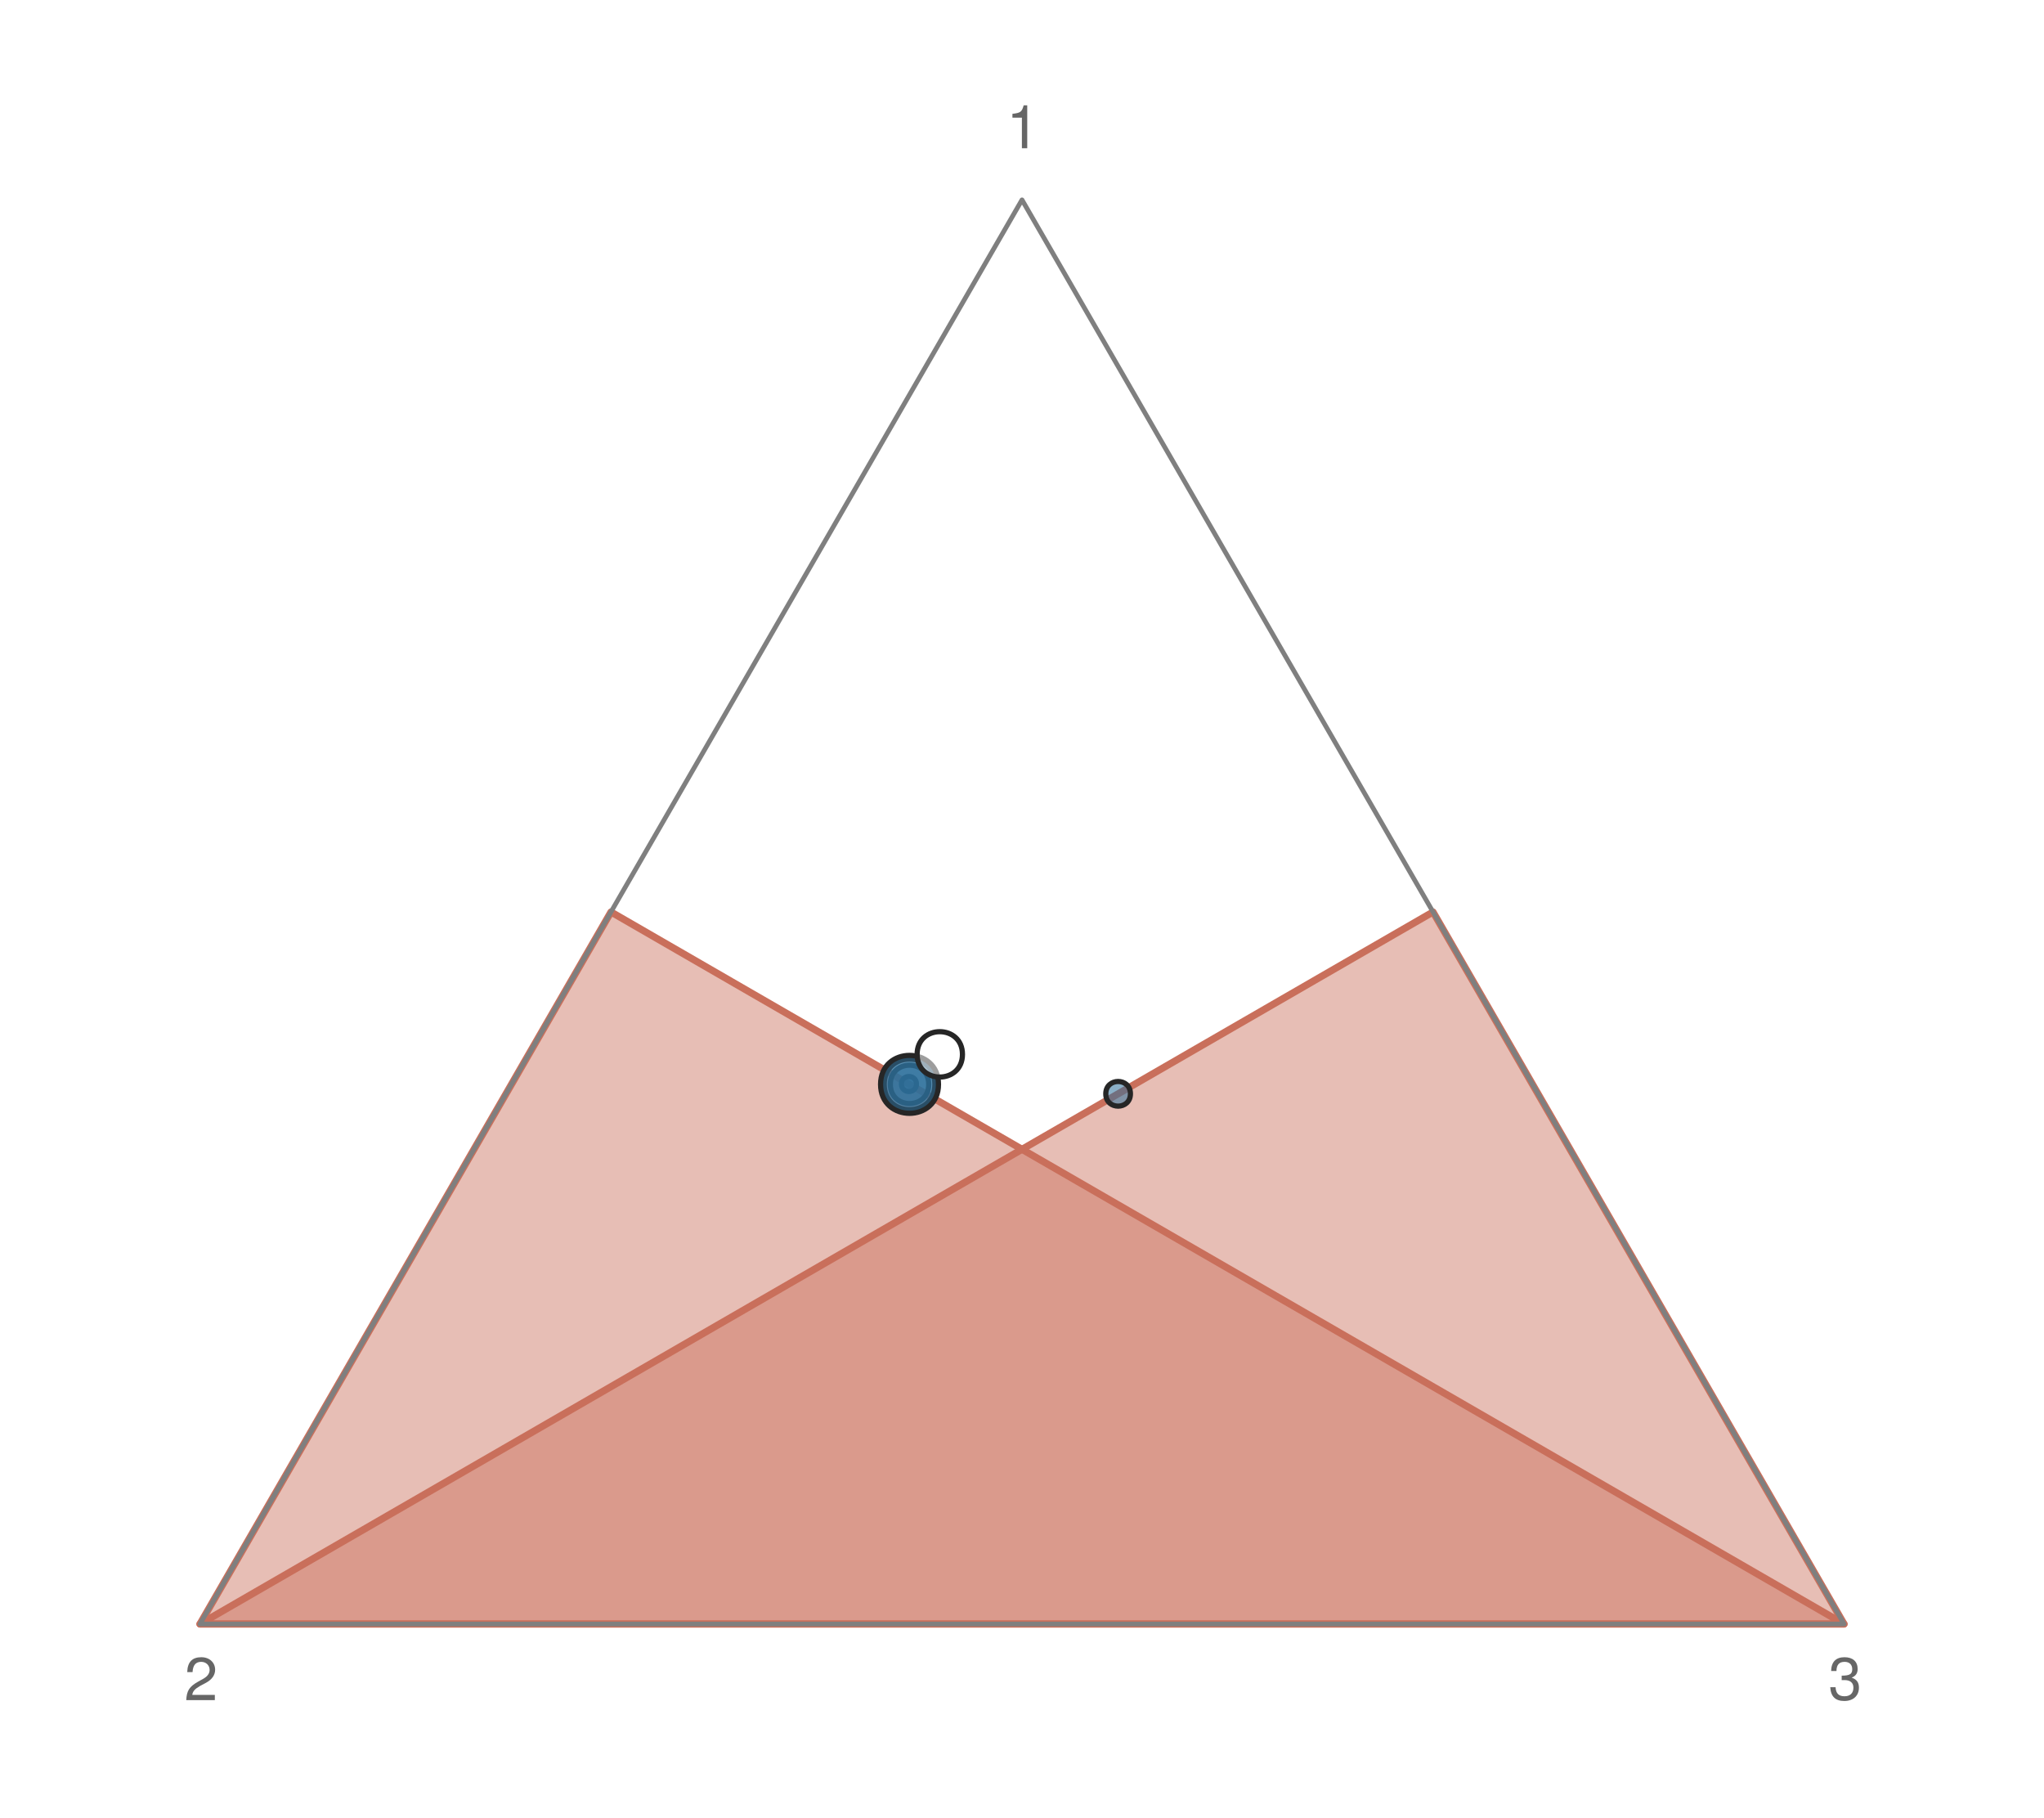
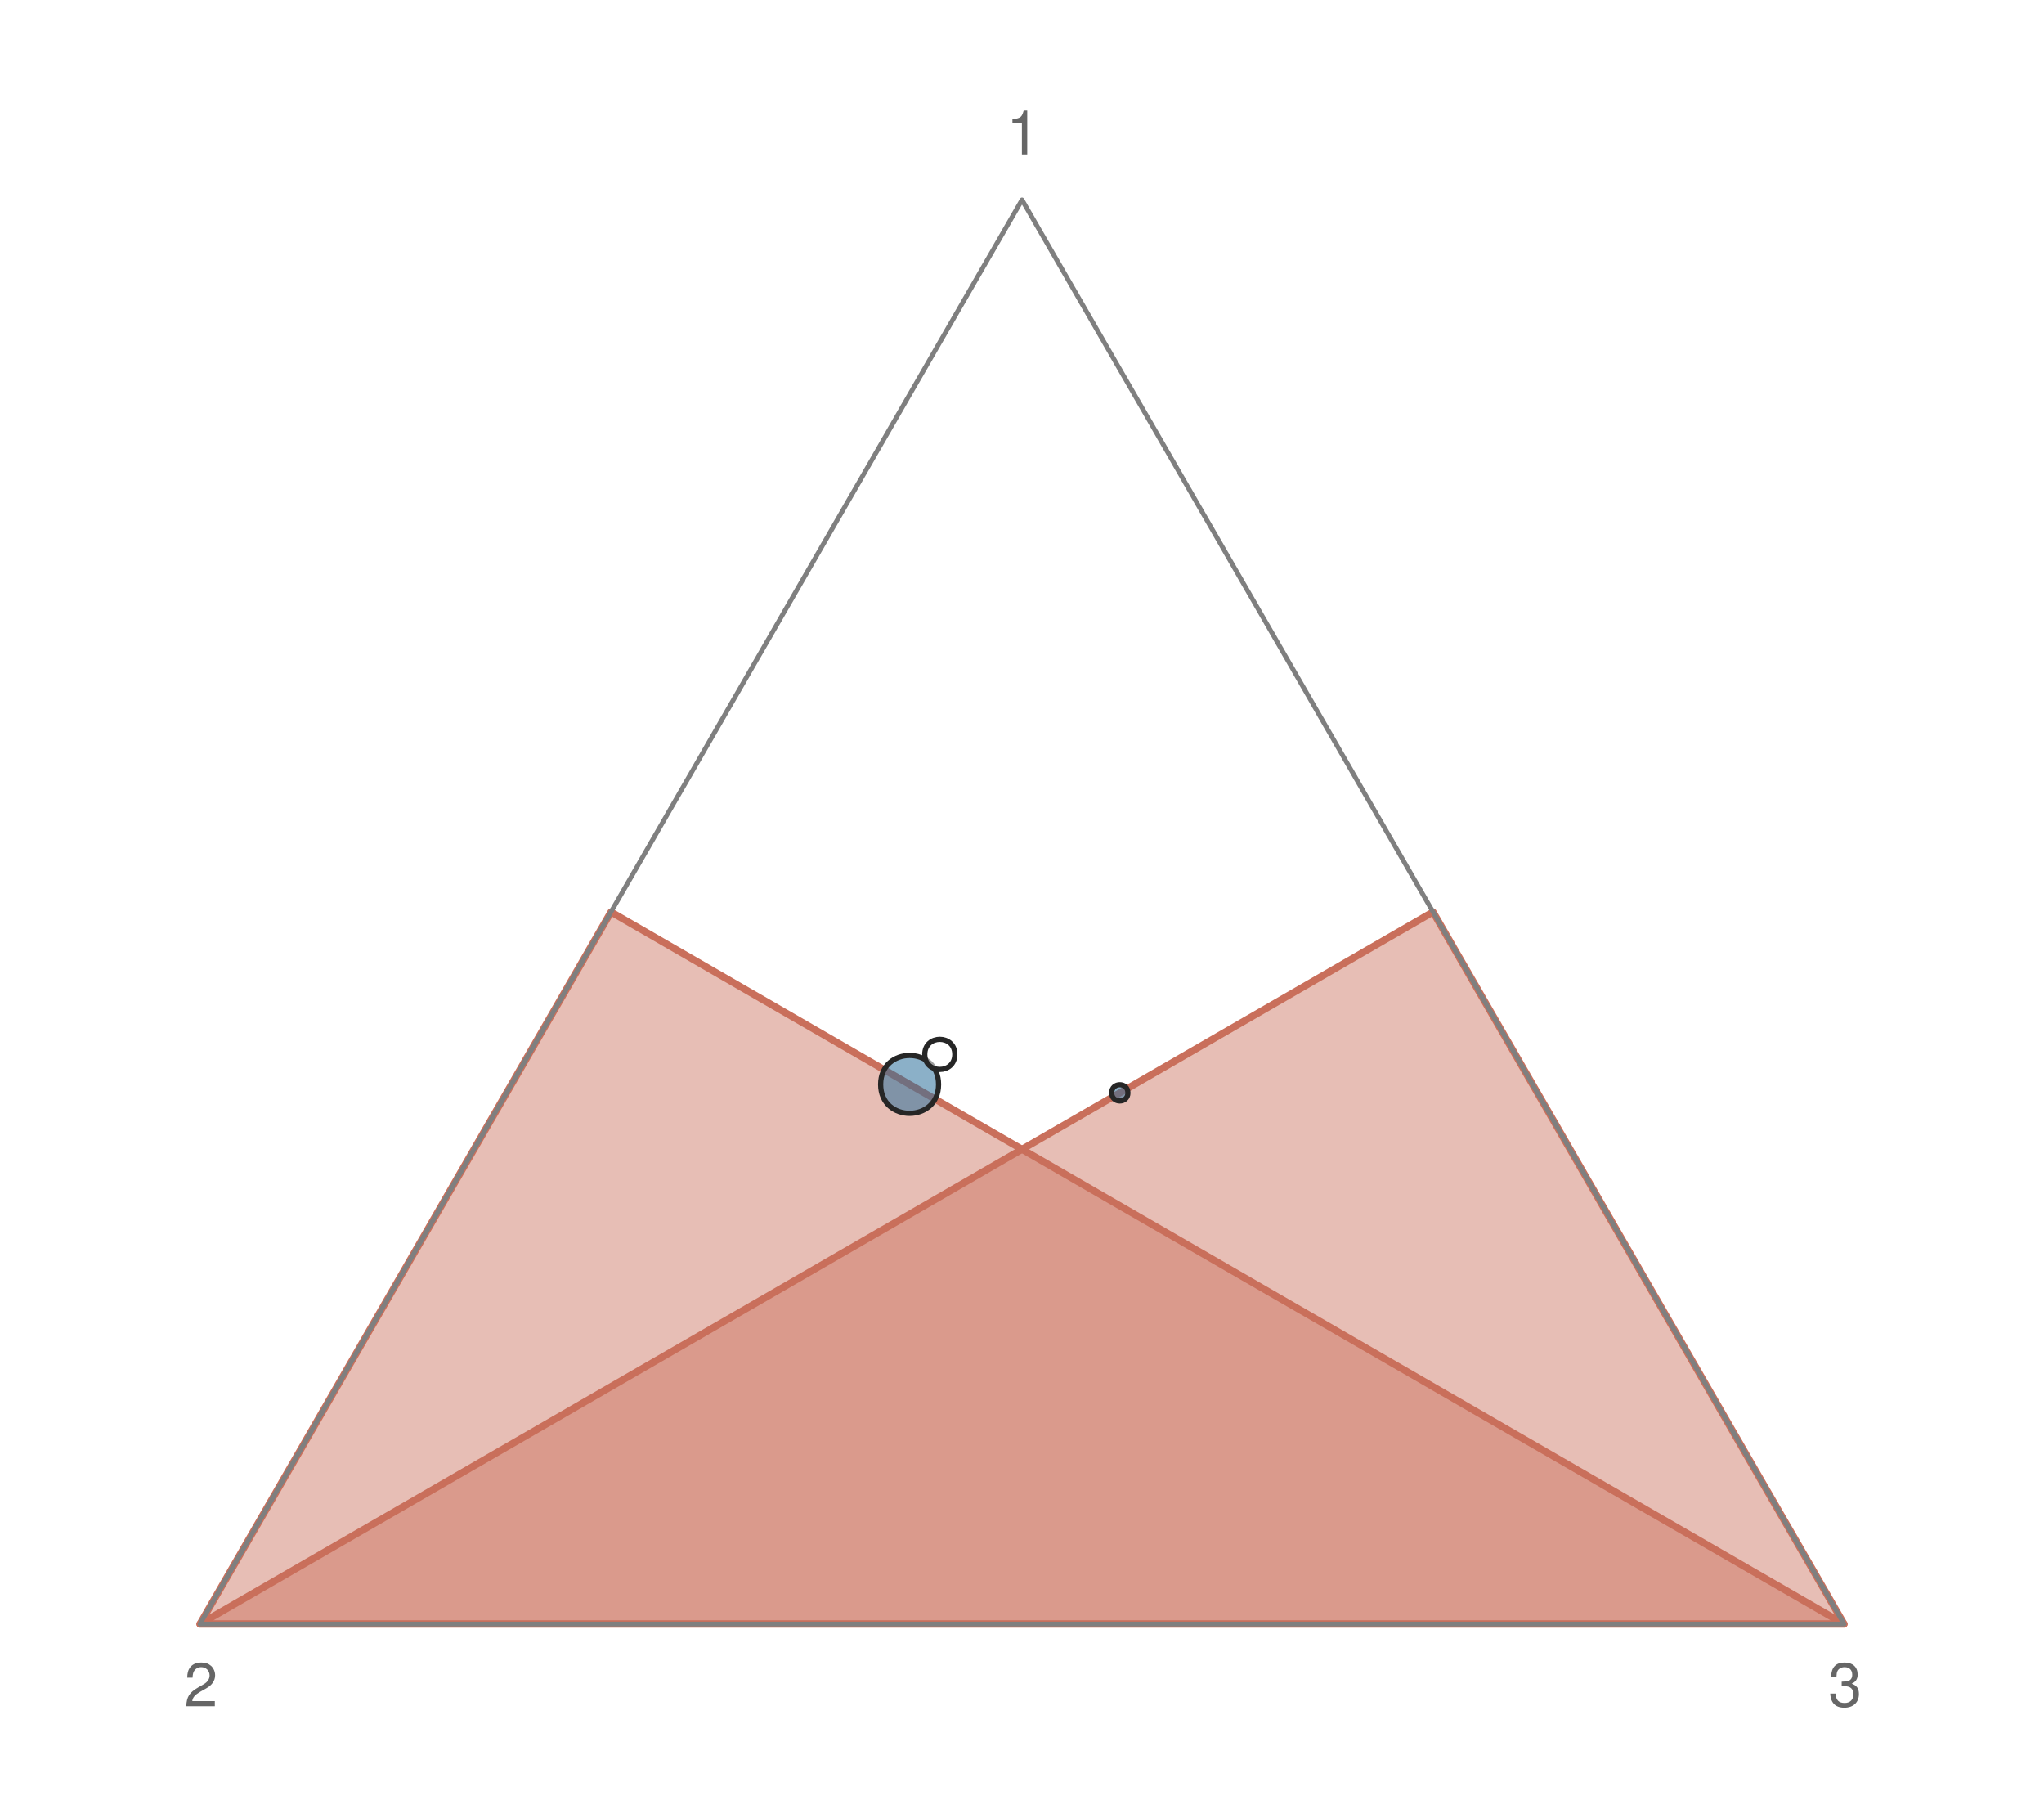
- <svg xmlns="http://www.w3.org/2000/svg" xmlns:xlink="http://www.w3.org/1999/xlink" width="324pt" height="288pt" viewBox="0 0 324 288" version="1.1">
+ <svg xmlns="http://www.w3.org/2000/svg" xmlns:xlink="http://www.w3.org/1999/xlink" width="324pt" height="288pt" viewBox="0 0 324 288">
  <defs>
    <g>
-       <symbol overflow="visible" id="glyph0-0">
-         <path style="stroke:none;" d="" />
-       </symbol>
-       <symbol overflow="visible" id="glyph0-1">
-         <path style="stroke:none;" d="M 3.328 0 L 3.328 -6.797 L 2.766 -6.797 C 2.469 -5.75 2.281 -5.609 0.984 -5.453 L 0.984 -4.844 L 2.484 -4.844 L 2.484 0 Z M 3.328 0 " />
-       </symbol>
-       <symbol overflow="visible" id="glyph0-2">
-         <path style="stroke:none;" d="M 4.906 -4.812 C 4.906 -5.953 4.016 -6.797 2.719 -6.797 C 1.328 -6.797 0.531 -6.094 0.484 -4.438 L 1.328 -4.438 C 1.391 -5.578 1.859 -6.062 2.703 -6.062 C 3.469 -6.062 4.031 -5.516 4.031 -4.781 C 4.031 -4.25 3.719 -3.797 3.125 -3.438 L 2.234 -2.938 C 0.812 -2.141 0.406 -1.5 0.328 0 L 4.859 0 L 4.859 -0.828 L 1.281 -0.828 C 1.359 -1.391 1.672 -1.75 2.5 -2.234 L 3.469 -2.75 C 4.406 -3.266 4.906 -3.969 4.906 -4.812 Z M 4.906 -4.812 " />
-       </symbol>
-       <symbol overflow="visible" id="glyph0-3">
-         <path style="stroke:none;" d="M 4.859 -1.969 C 4.859 -2.797 4.516 -3.281 3.703 -3.562 C 4.344 -3.812 4.656 -4.25 4.656 -4.938 C 4.656 -6.109 3.875 -6.797 2.578 -6.797 C 1.203 -6.797 0.484 -6.047 0.453 -4.609 L 1.297 -4.609 C 1.312 -5.609 1.734 -6.062 2.594 -6.062 C 3.344 -6.062 3.797 -5.625 3.797 -4.906 C 3.797 -4.172 3.469 -3.875 2.125 -3.875 L 2.125 -3.172 L 2.578 -3.172 C 3.516 -3.172 3.984 -2.719 3.984 -1.969 C 3.984 -1.109 3.469 -0.609 2.578 -0.609 C 1.656 -0.609 1.203 -1.062 1.156 -2.047 L 0.312 -2.047 C 0.406 -0.531 1.156 0.141 2.547 0.141 C 3.953 0.141 4.859 -0.688 4.859 -1.969 Z M 4.859 -1.969 " />
-       </symbol>
+       <g id="glyph-0-0">
+         <path d="M 2.484 -4.938 L 2.484 0 L 3.328 0 L 3.328 -6.938 L 2.766 -6.938 C 2.469 -5.875 2.281 -5.734 0.984 -5.562 L 0.984 -4.938 Z M 2.484 -4.938 " />
+       </g>
+       <g id="glyph-0-1">
+         <path d="M 4.859 -0.828 L 1.281 -0.828 C 1.359 -1.406 1.672 -1.781 2.5 -2.281 L 3.469 -2.828 C 4.406 -3.344 4.906 -4.062 4.906 -4.906 C 4.906 -5.484 4.672 -6.031 4.266 -6.406 C 3.859 -6.766 3.375 -6.938 2.719 -6.938 C 1.859 -6.938 1.219 -6.625 0.844 -6.031 C 0.609 -5.672 0.5 -5.234 0.484 -4.531 L 1.328 -4.531 C 1.359 -5.016 1.406 -5.281 1.531 -5.516 C 1.75 -5.938 2.188 -6.203 2.703 -6.203 C 3.469 -6.203 4.031 -5.641 4.031 -4.891 C 4.031 -4.344 3.719 -3.859 3.125 -3.516 L 2.234 -3 C 0.812 -2.172 0.406 -1.531 0.328 -0.016 L 4.859 -0.016 Z M 4.859 -0.828 " />
+       </g>
+       <g id="glyph-0-2">
+         <path d="M 2.125 -3.188 L 2.578 -3.188 C 3.5 -3.188 3.984 -2.766 3.984 -1.922 C 3.984 -1.062 3.469 -0.531 2.594 -0.531 C 1.656 -0.531 1.203 -1 1.156 -2.016 L 0.312 -2.016 C 0.344 -1.453 0.438 -1.094 0.609 -0.781 C 0.953 -0.109 1.625 0.219 2.547 0.219 C 3.953 0.219 4.859 -0.625 4.859 -1.938 C 4.859 -2.828 4.516 -3.297 3.703 -3.594 C 4.344 -3.844 4.656 -4.328 4.656 -5.031 C 4.656 -6.219 3.875 -6.938 2.578 -6.938 C 1.203 -6.938 0.484 -6.172 0.453 -4.703 L 1.297 -4.703 C 1.312 -5.125 1.344 -5.359 1.453 -5.578 C 1.641 -5.969 2.062 -6.203 2.594 -6.203 C 3.344 -6.203 3.797 -5.75 3.797 -5 C 3.797 -4.516 3.609 -4.219 3.25 -4.047 C 3.016 -3.953 2.703 -3.922 2.125 -3.906 Z M 2.125 -3.188 " />
+       </g>
    </g>
  </defs>
-   <g id="surface31">
-     <rect x="0" y="0" width="324" height="288" style="fill:rgb(100%,100%,100%);fill-opacity:1;stroke:none;" />
-     <path style="fill-rule:nonzero;fill:rgb(78.824%,43.529%,35.686%);fill-opacity:0.451;stroke-width:1.125;stroke-linecap:round;stroke-linejoin:round;stroke:rgb(78.824%,43.529%,35.686%);stroke-opacity:1;stroke-miterlimit:10;" d="M 96.848 144.52 L 31.695 257.363 L 292.305 257.363 Z M 96.848 144.52 " />
-     <path style="fill-rule:nonzero;fill:rgb(78.824%,43.529%,35.686%);fill-opacity:0.451;stroke-width:1.125;stroke-linecap:round;stroke-linejoin:round;stroke:rgb(78.824%,43.529%,35.686%);stroke-opacity:1;stroke-miterlimit:10;" d="M 227.152 144.52 L 31.695 257.363 L 292.305 257.363 Z M 227.152 144.52 " />
-     <path style="fill:none;stroke-width:0.75;stroke-linecap:round;stroke-linejoin:round;stroke:rgb(49.804%,49.804%,49.804%);stroke-opacity:1;stroke-miterlimit:10;" d="M 162 31.672 L 31.695 257.363 L 292.305 257.363 Z M 162 31.672 " />
-     <g style="fill:rgb(40%,40%,40%);fill-opacity:1;">
-       <use xlink:href="#glyph0-1" x="159.5" y="23.492" />
-     </g>
-     <g style="fill:rgb(40%,40%,40%);fill-opacity:1;">
-       <use xlink:href="#glyph0-2" x="29.195" y="269.418" />
-     </g>
-     <g style="fill:rgb(40%,40%,40%);fill-opacity:1;">
-       <use xlink:href="#glyph0-3" x="289.805" y="269.418" />
-     </g>
-     <path style="fill-rule:nonzero;fill:rgb(17.255%,43.529%,60.784%);fill-opacity:0.549;stroke-width:0.825;stroke-linecap:round;stroke-linejoin:round;stroke:rgb(14.902%,14.902%,14.902%);stroke-opacity:1;stroke-miterlimit:10;" d="M 145.27 171.785 C 145.27 173.371 142.887 173.371 142.887 171.785 C 142.887 170.199 145.27 170.199 145.27 171.785 " />
-     <path style="fill-rule:nonzero;fill:rgb(17.255%,43.529%,60.784%);fill-opacity:0.549;stroke-width:0.825;stroke-linecap:round;stroke-linejoin:round;stroke:rgb(14.902%,14.902%,14.902%);stroke-opacity:1;stroke-miterlimit:10;" d="M 147.215 171.84 C 147.215 175.895 141.133 175.895 141.133 171.84 C 141.133 167.785 147.215 167.785 147.215 171.84 " />
-     <path style="fill-rule:nonzero;fill:rgb(17.255%,43.529%,60.784%);fill-opacity:0.549;stroke-width:0.825;stroke-linecap:round;stroke-linejoin:round;stroke:rgb(14.902%,14.902%,14.902%);stroke-opacity:1;stroke-miterlimit:10;" d="M 148.188 171.84 C 148.188 177.191 140.156 177.191 140.156 171.84 C 140.156 166.488 148.188 166.488 148.188 171.84 " />
-     <path style="fill-rule:nonzero;fill:rgb(17.255%,43.529%,60.784%);fill-opacity:0.549;stroke-width:0.825;stroke-linecap:round;stroke-linejoin:round;stroke:rgb(14.902%,14.902%,14.902%);stroke-opacity:1;stroke-miterlimit:10;" d="M 148.762 171.84 C 148.762 177.961 139.582 177.961 139.582 171.84 C 139.582 165.719 148.762 165.719 148.762 171.84 " />
-     <path style="fill-rule:nonzero;fill:rgb(17.255%,43.529%,60.784%);fill-opacity:0.549;stroke-width:0.825;stroke-linecap:round;stroke-linejoin:round;stroke:rgb(14.902%,14.902%,14.902%);stroke-opacity:1;stroke-miterlimit:10;" d="M 179.188 173.336 C 179.188 175.945 175.281 175.945 175.281 173.336 C 175.281 170.73 179.188 170.73 179.188 173.336 " />
-     <path style="fill-rule:nonzero;fill:rgb(100%,100%,100%);fill-opacity:0.549;stroke-width:0.825;stroke-linecap:round;stroke-linejoin:round;stroke:rgb(14.902%,14.902%,14.902%);stroke-opacity:1;stroke-miterlimit:10;" d="M 152.562 167.086 C 152.562 171.879 145.375 171.879 145.375 167.086 C 145.375 162.293 152.562 162.293 152.562 167.086 " />
+   <rect x="-32.4" y="-28.8" width="388.8" height="345.6" fill="rgb(100%, 100%, 100%)" fill-opacity="1" />
+   <path fill-rule="nonzero" fill="rgb(78.824%, 43.529%, 35.686%)" fill-opacity="0.451" stroke-width="1.125" stroke-linecap="round" stroke-linejoin="round" stroke="rgb(78.824%, 43.529%, 35.686%)" stroke-opacity="1" stroke-miterlimit="10" d="M 96.848 144.52 L 31.695 257.363 L 292.305 257.363 Z M 96.848 144.52 " />
+   <path fill-rule="nonzero" fill="rgb(78.824%, 43.529%, 35.686%)" fill-opacity="0.451" stroke-width="1.125" stroke-linecap="round" stroke-linejoin="round" stroke="rgb(78.824%, 43.529%, 35.686%)" stroke-opacity="1" stroke-miterlimit="10" d="M 227.152 144.52 L 31.695 257.363 L 292.305 257.363 Z M 227.152 144.52 " />
+   <path fill="none" stroke-width="0.75" stroke-linecap="round" stroke-linejoin="round" stroke="rgb(49.804%, 49.804%, 49.804%)" stroke-opacity="1" stroke-miterlimit="10" d="M 162 31.672 L 31.695 257.363 L 292.305 257.363 Z M 162 31.672 " />
+   <g fill="rgb(40%, 40%, 40%)" fill-opacity="1">
+     <use xlink:href="#glyph-0-0" x="159.5" y="24.47" />
  </g>
+   <g fill="rgb(40%, 40%, 40%)" fill-opacity="1">
+     <use xlink:href="#glyph-0-1" x="29.195" y="270.396" />
+   </g>
+   <g fill="rgb(40%, 40%, 40%)" fill-opacity="1">
+     <use xlink:href="#glyph-0-2" x="289.805" y="270.396" />
+   </g>
+   <path fill-rule="nonzero" fill="rgb(17.255%, 43.529%, 60.784%)" fill-opacity="0.549" stroke-width="0.825" stroke-linecap="round" stroke-linejoin="round" stroke="rgb(14.902%, 14.902%, 14.902%)" stroke-opacity="1" stroke-miterlimit="10" d="M 148.773 171.848 C 148.773 177.965 139.594 177.965 139.594 171.848 C 139.594 165.727 148.773 165.727 148.773 171.848 " />
+   <path fill-rule="nonzero" fill="rgb(17.255%, 43.529%, 60.784%)" fill-opacity="0.549" stroke-width="0.825" stroke-linecap="round" stroke-linejoin="round" stroke="rgb(14.902%, 14.902%, 14.902%)" stroke-opacity="1" stroke-miterlimit="10" d="M 178.789 173.184 C 178.789 174.898 176.215 174.898 176.215 173.184 C 176.215 171.465 178.789 171.465 178.789 173.184 " />
+   <path fill-rule="nonzero" fill="rgb(100%, 100%, 100%)" fill-opacity="0.549" stroke-width="0.825" stroke-linecap="round" stroke-linejoin="round" stroke="rgb(14.902%, 14.902%, 14.902%)" stroke-opacity="1" stroke-miterlimit="10" d="M 151.352 167.086 C 151.352 170.266 146.586 170.266 146.586 167.086 C 146.586 163.91 151.352 163.91 151.352 167.086 " />
</svg>
